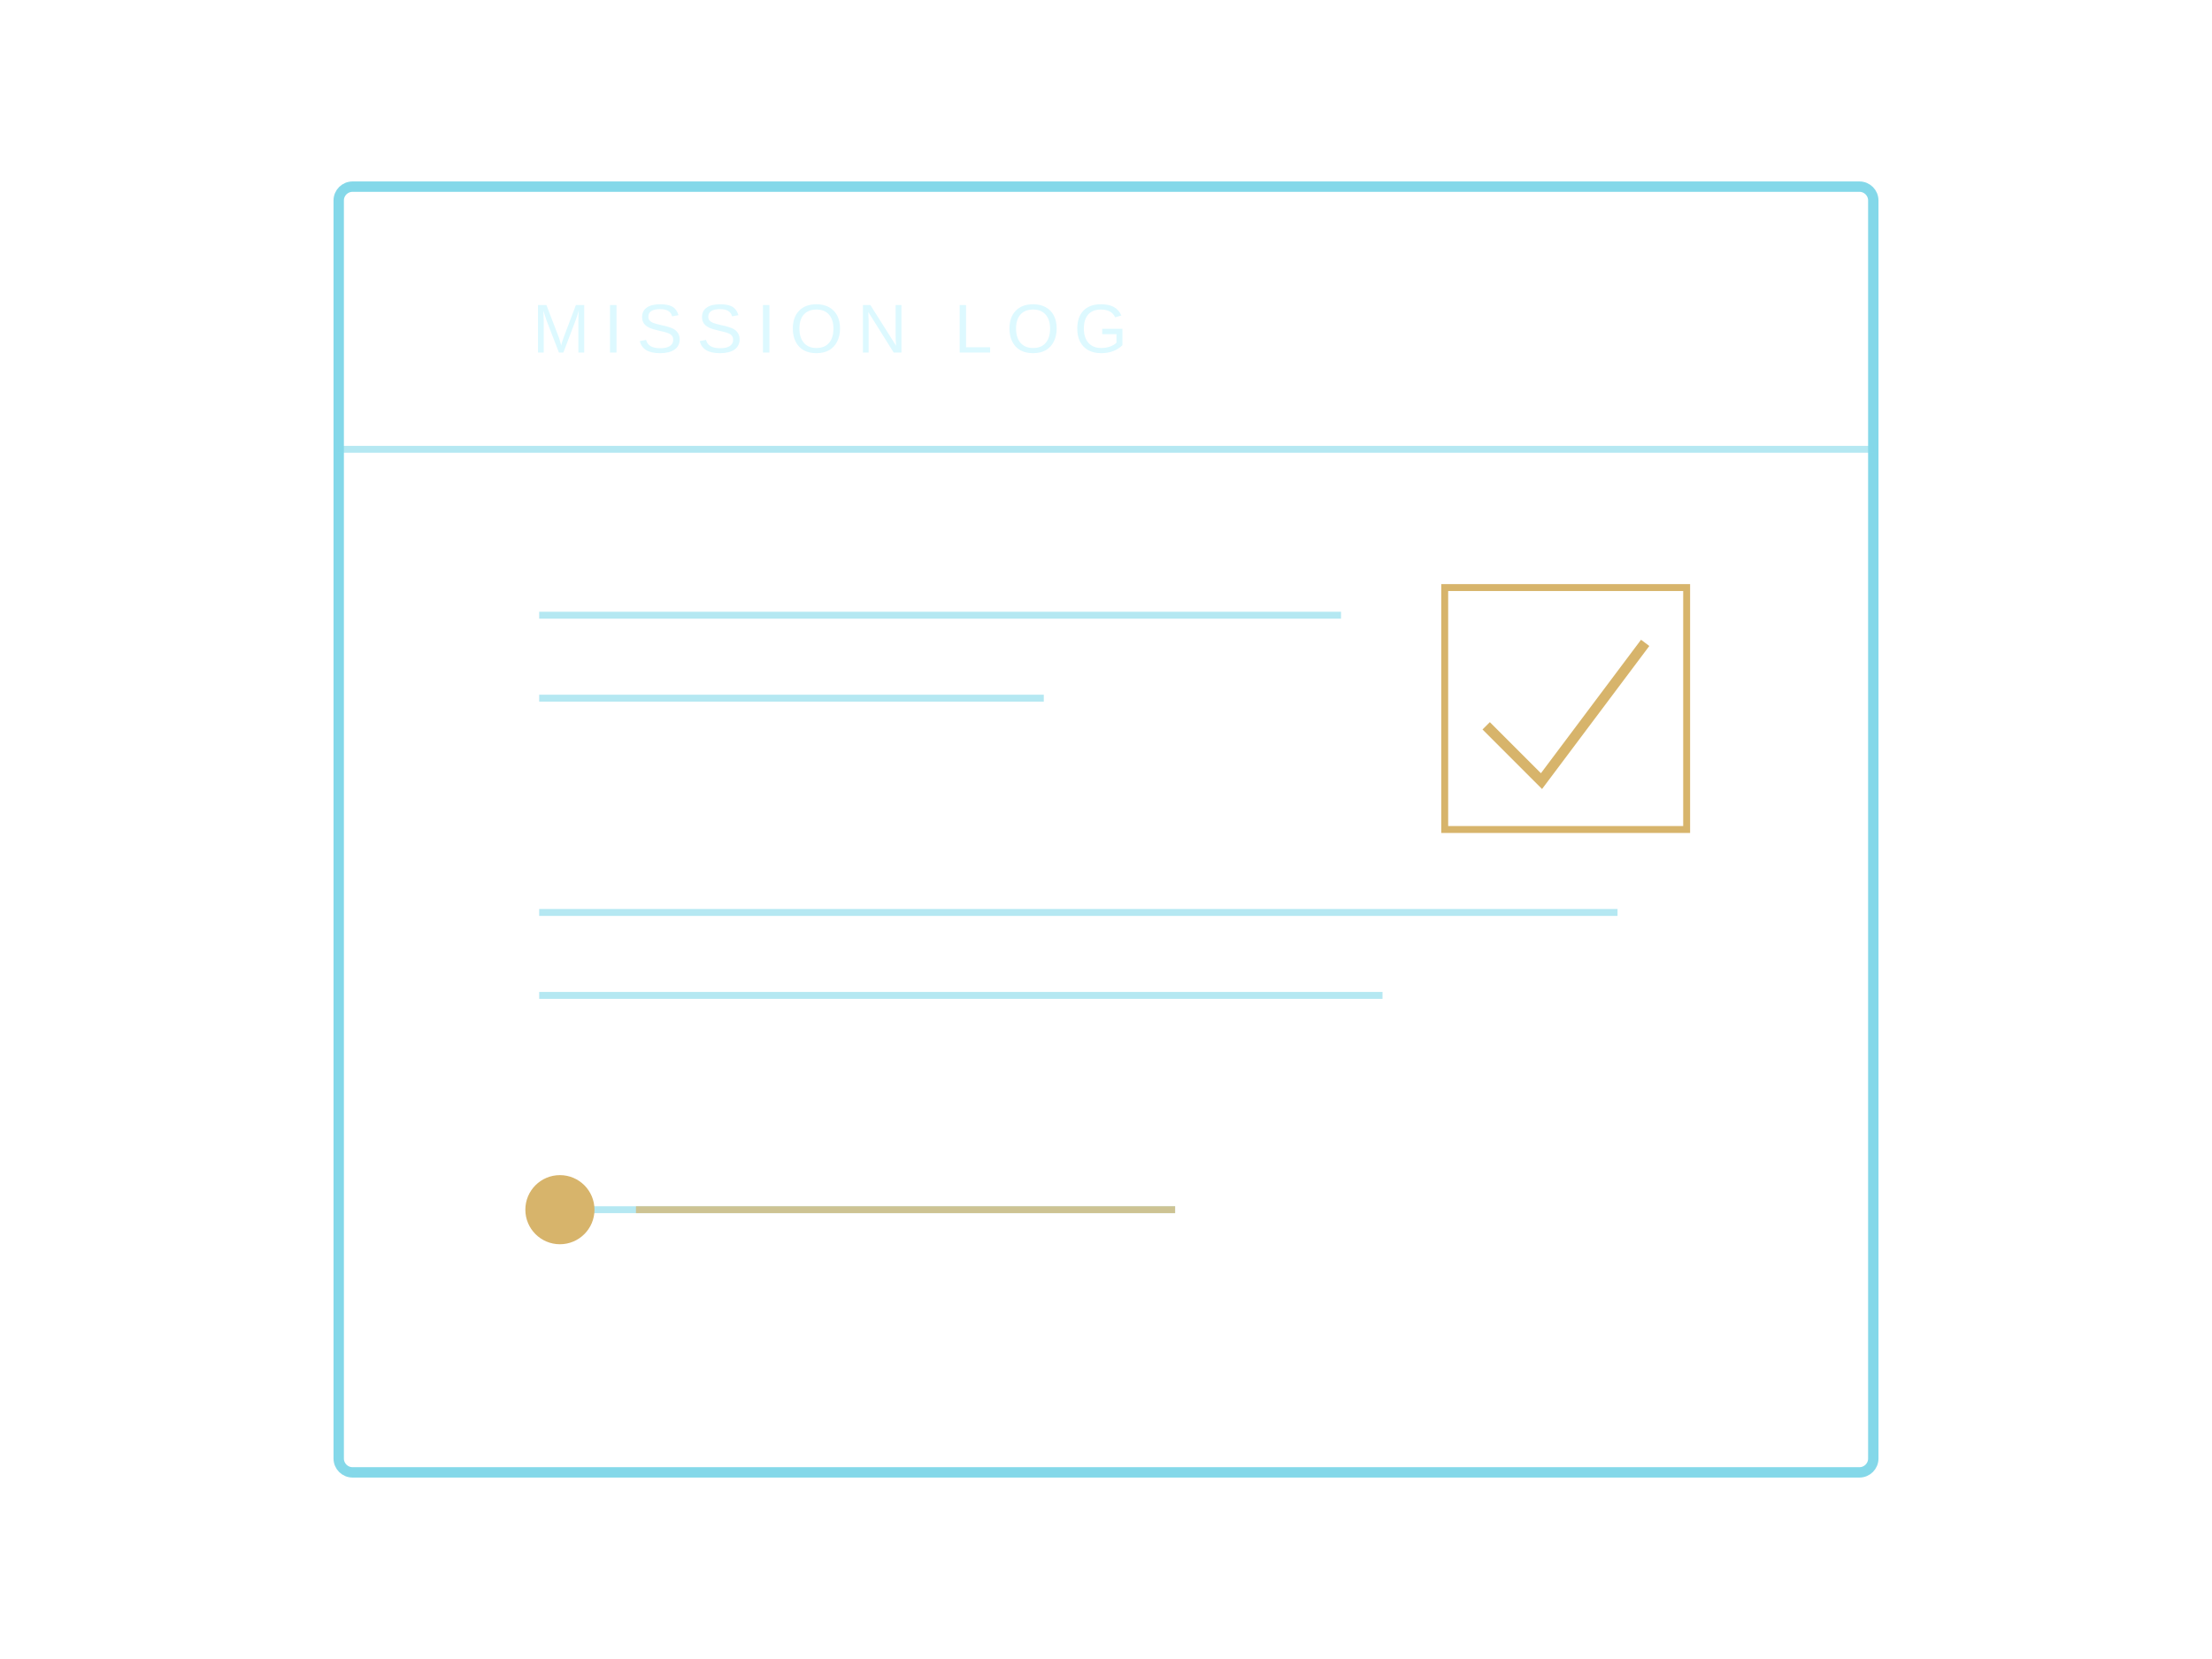
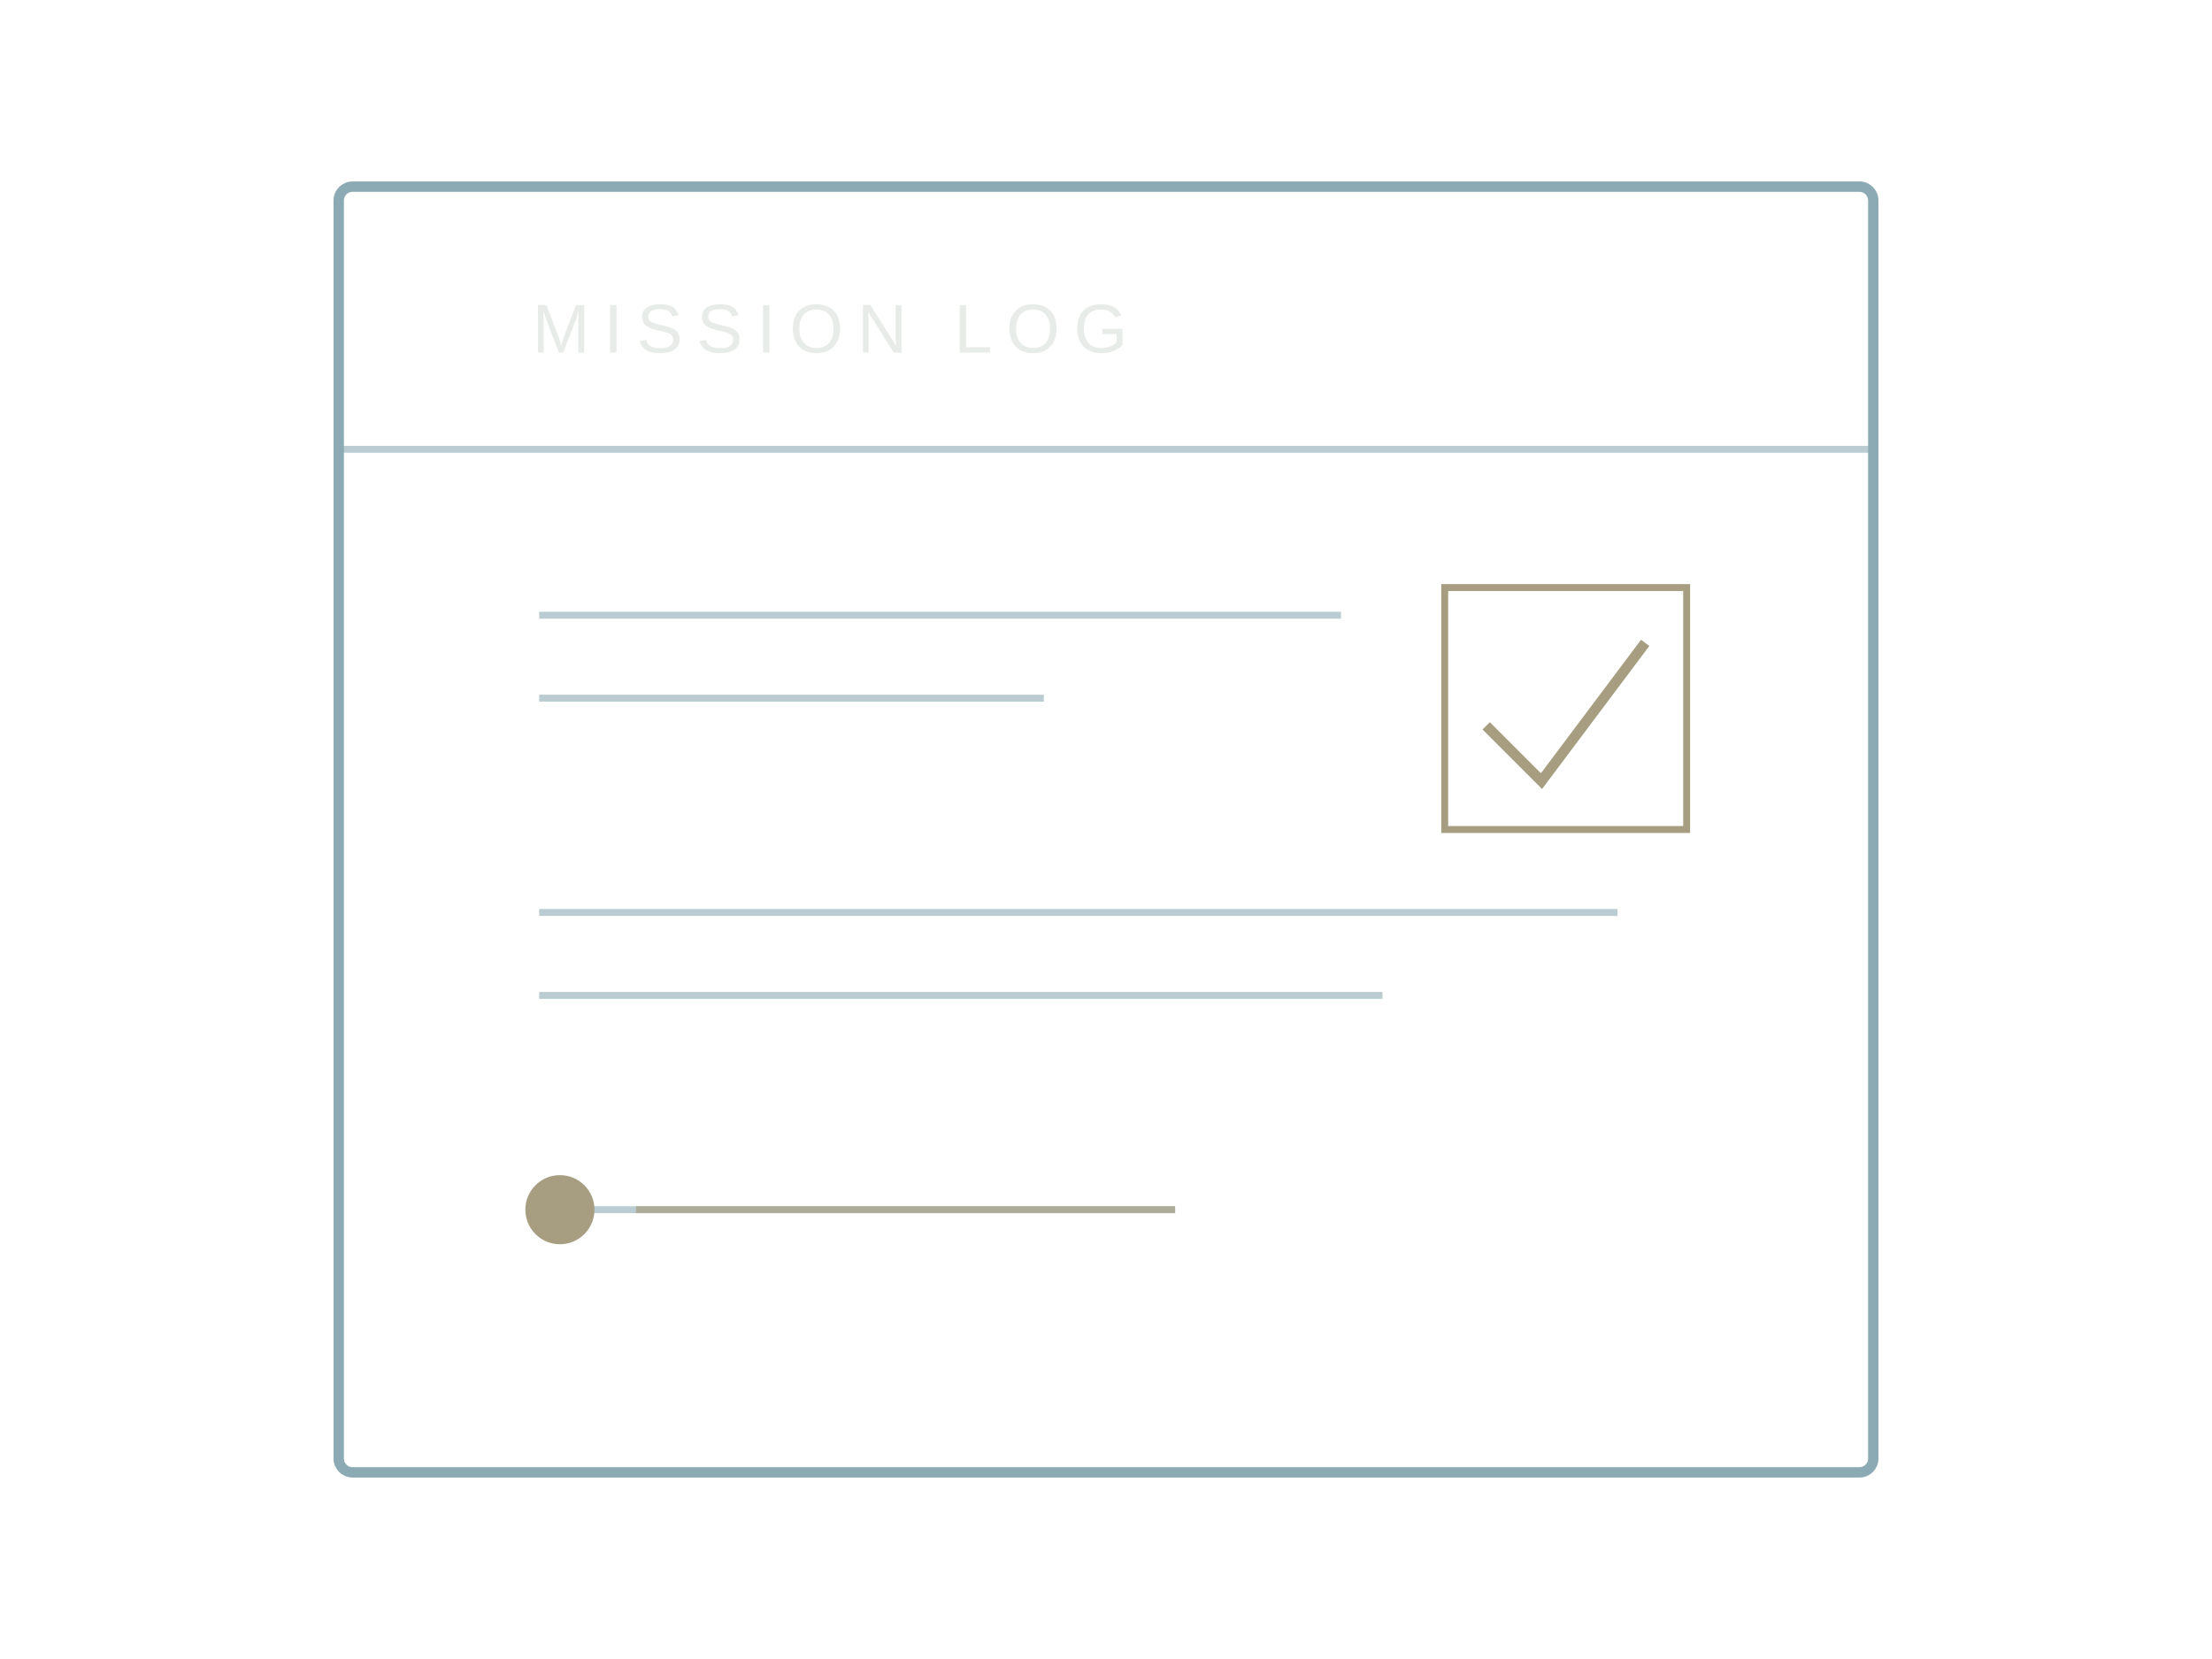
<svg xmlns="http://www.w3.org/2000/svg" viewBox="0 0 320 240" fill="none">
-   <rect x="49" y="27" width="222" height="186" rx="2" stroke="#84D8E9" stroke-width="1.5" />
-   <path d="M49 65h222M78 89h116M78 101h73M78 132h156M78 144h122M78 175h92" stroke="#84D8E9" stroke-opacity=".6" />
-   <rect x="209" y="85" width="35" height="35" stroke="#D7B46B" />
-   <path d="m215 105 8 8 15-20" stroke="#D7B46B" stroke-width="1.5" />
-   <circle cx="81" cy="175" r="5" fill="#D7B46B" />
-   <path d="M92 175h78" stroke="#D7B46B" stroke-opacity=".7" />
-   <text x="77" y="51" fill="#DDF9FF" font-family="Arial" font-size="10" letter-spacing="2">MISSION LOG</text>
+   <rect x="49" y="27" width="222" height="186" rx="2" stroke="#8CAAB4" stroke-width="1.5" />
+   <path d="M49 65h222M78 89h116M78 101h73M78 132h156M78 144h122M78 175h92" stroke="#8CAAB4" stroke-opacity=".6" />
+   <rect x="209" y="85" width="35" height="35" stroke="#A79E81" />
+   <path d="m215 105 8 8 15-20" stroke="#A79E81" stroke-width="1.5" />
+   <circle cx="81" cy="175" r="5" fill="#A79E81" />
+   <path d="M92 175h78" stroke="#A79E81" stroke-opacity=".7" />
+   <text x="77" y="51" fill="#E8ECE8" font-family="Arial" font-size="10" letter-spacing="2">MISSION LOG</text>
</svg>
